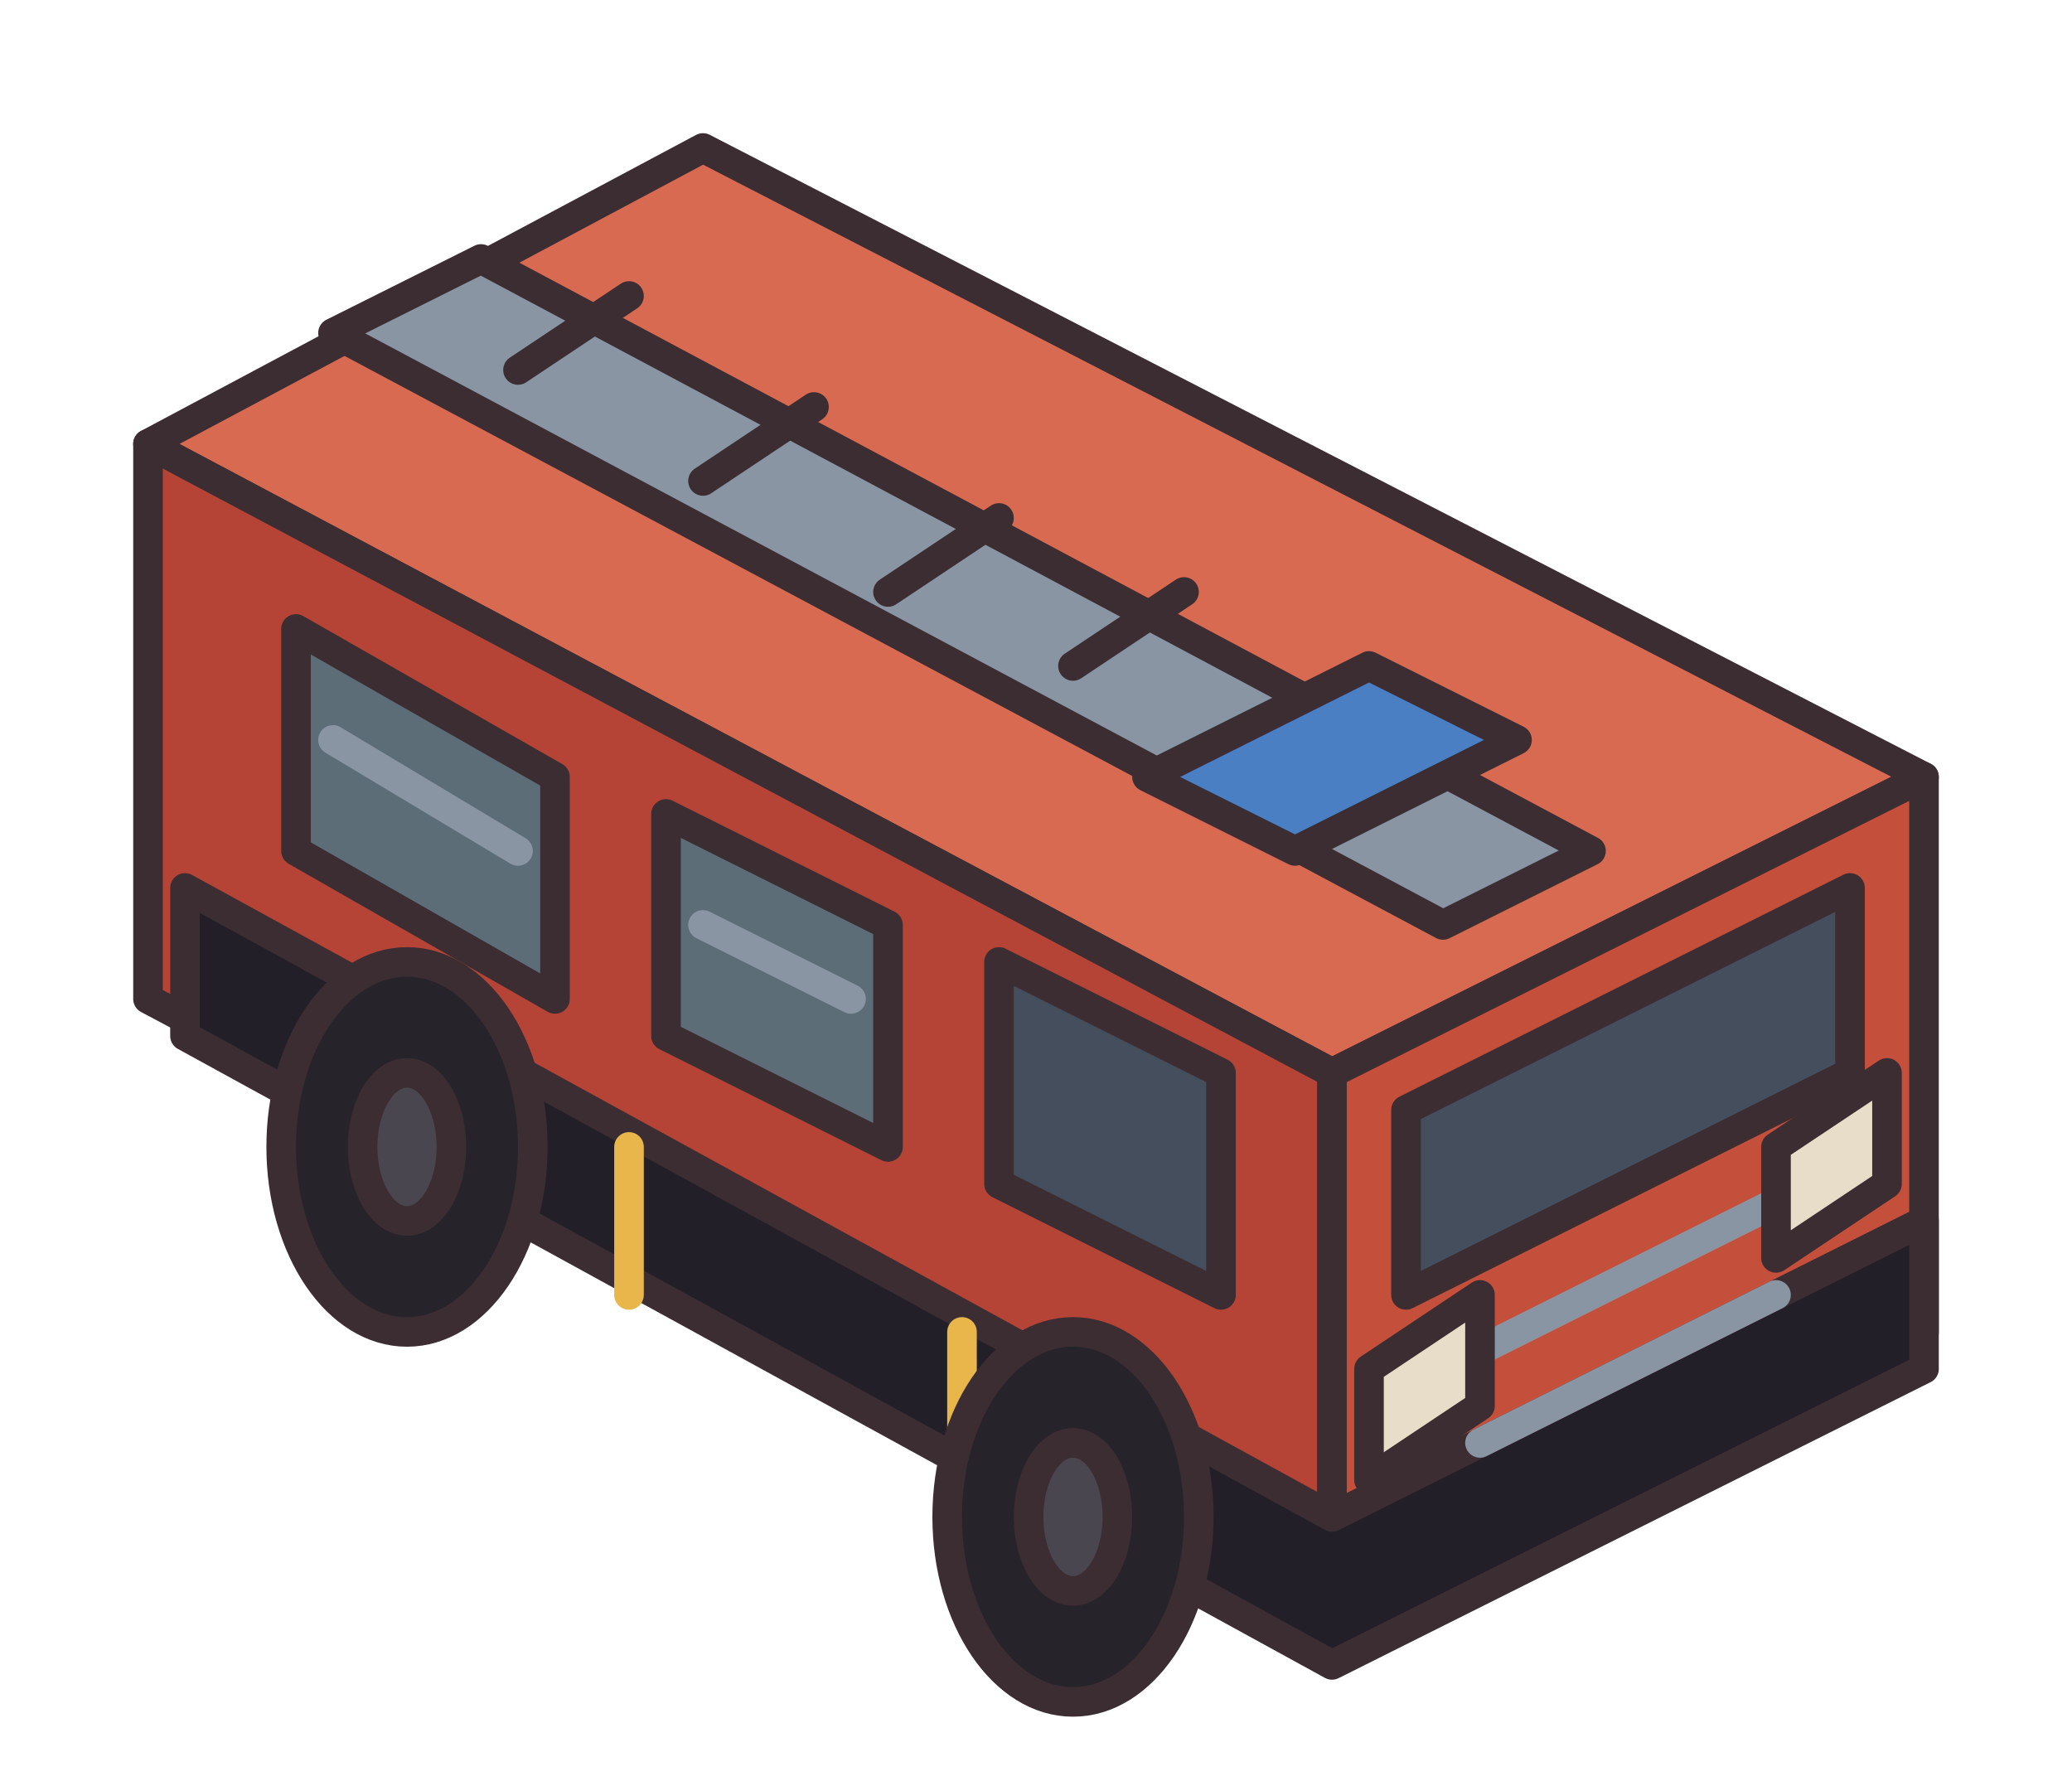
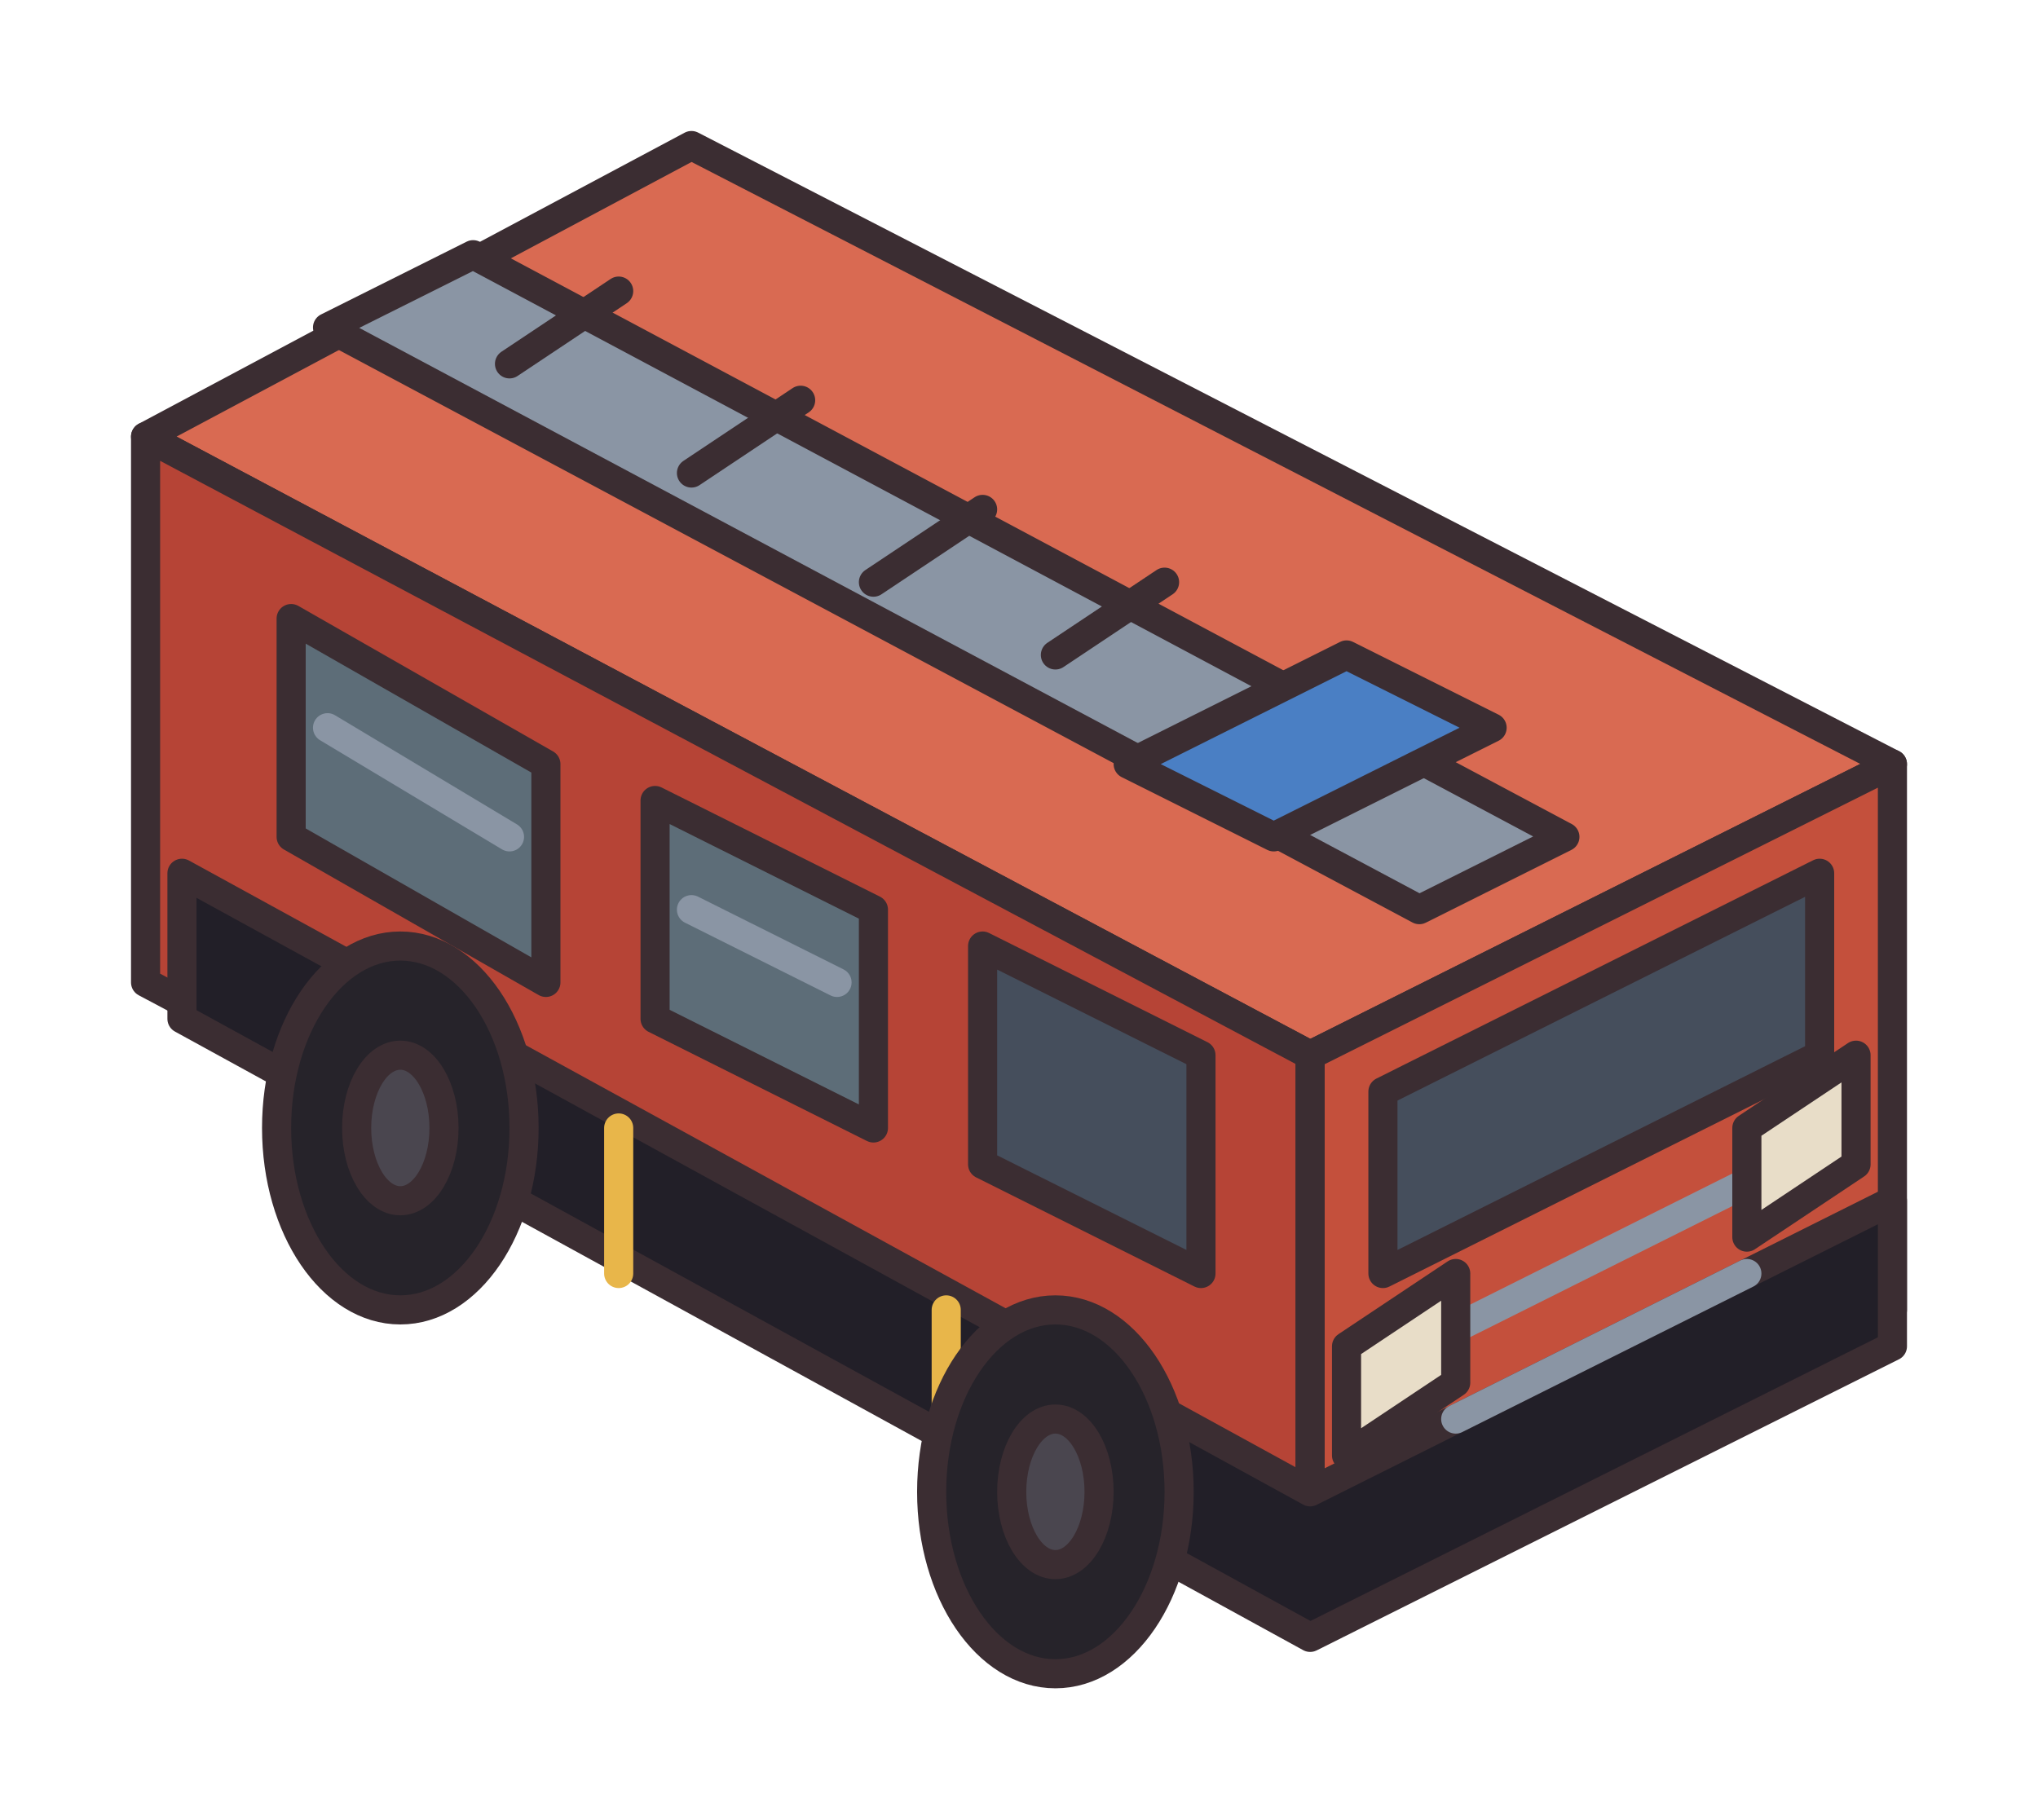
- <svg xmlns="http://www.w3.org/2000/svg" width="56" height="48" viewBox="0 0 56 48" shape-rendering="geometricPrecision" stroke="#3b2d32" stroke-width="0.8" stroke-linejoin="round" stroke-linecap="round">
+ <svg xmlns="http://www.w3.org/2000/svg" width="56" height="50" viewBox="0 0 56 50" shape-rendering="geometricPrecision" stroke="#3b2d32" stroke-width="0.8" stroke-linejoin="round" stroke-linecap="round">
  <path d="M4 12 L19 4 L52 21 L36 29 Z" fill="#d96a52" />
  <path d="M4 12 L36 29 L36 44 L4 27 Z" fill="#b64436" />
  <path d="M36 29 L52 21 L52 36 L36 44 Z" fill="#c4503c" />
  <path d="M5 24 L36 41 L52 33 L52 37 L36 45 L5 28 Z" fill="#221f28" />
  <path d="M27 26 L33 29 L33 35 L27 32 Z" fill="#454e5c" />
  <path d="M38 30 L50 24 L50 29 L38 35 Z" fill="#454e5c" />
  <path d="M8 17 L15 21 L15 27 L8 23 Z M18 22 L24 25 L24 31 L18 28 Z" fill="#5d6d78" />
  <path d="M9 20 L14 23 M19 25 L23 27" fill="none" stroke="#8a95a4" />
  <path d="M9 9 L13 7 L43 23 L39 25 Z" fill="#8a95a4" />
  <path d="M14 10 L17 8 M19 13 L22 11 M24 16 L27 14 M29 18 L32 16 M34 21 L37 19" fill="none" />
  <path d="M31 21 L37 18 L41 20 L35 23 Z" fill="#4a7fc4" />
  <path d="M39 37 L49 32 M40 39 L48 35" fill="none" stroke="#8a95a4" />
  <path d="M37 37 L40 35 L40 38 L37 40 Z M48 31 L51 29 L51 32 L48 34 Z" fill="#e8ddc8" />
  <path d="M17 31 L17 35 M26 36 L26 40" stroke="#e8b64a" />
  <ellipse cx="11" cy="31" rx="3.4" ry="5" fill="#26232a" />
  <ellipse cx="29" cy="41" rx="3.4" ry="5" fill="#26232a" />
  <ellipse cx="11" cy="31" rx="1.2" ry="2" fill="#4a464f" />
  <ellipse cx="29" cy="41" rx="1.2" ry="2" fill="#4a464f" />
</svg>
